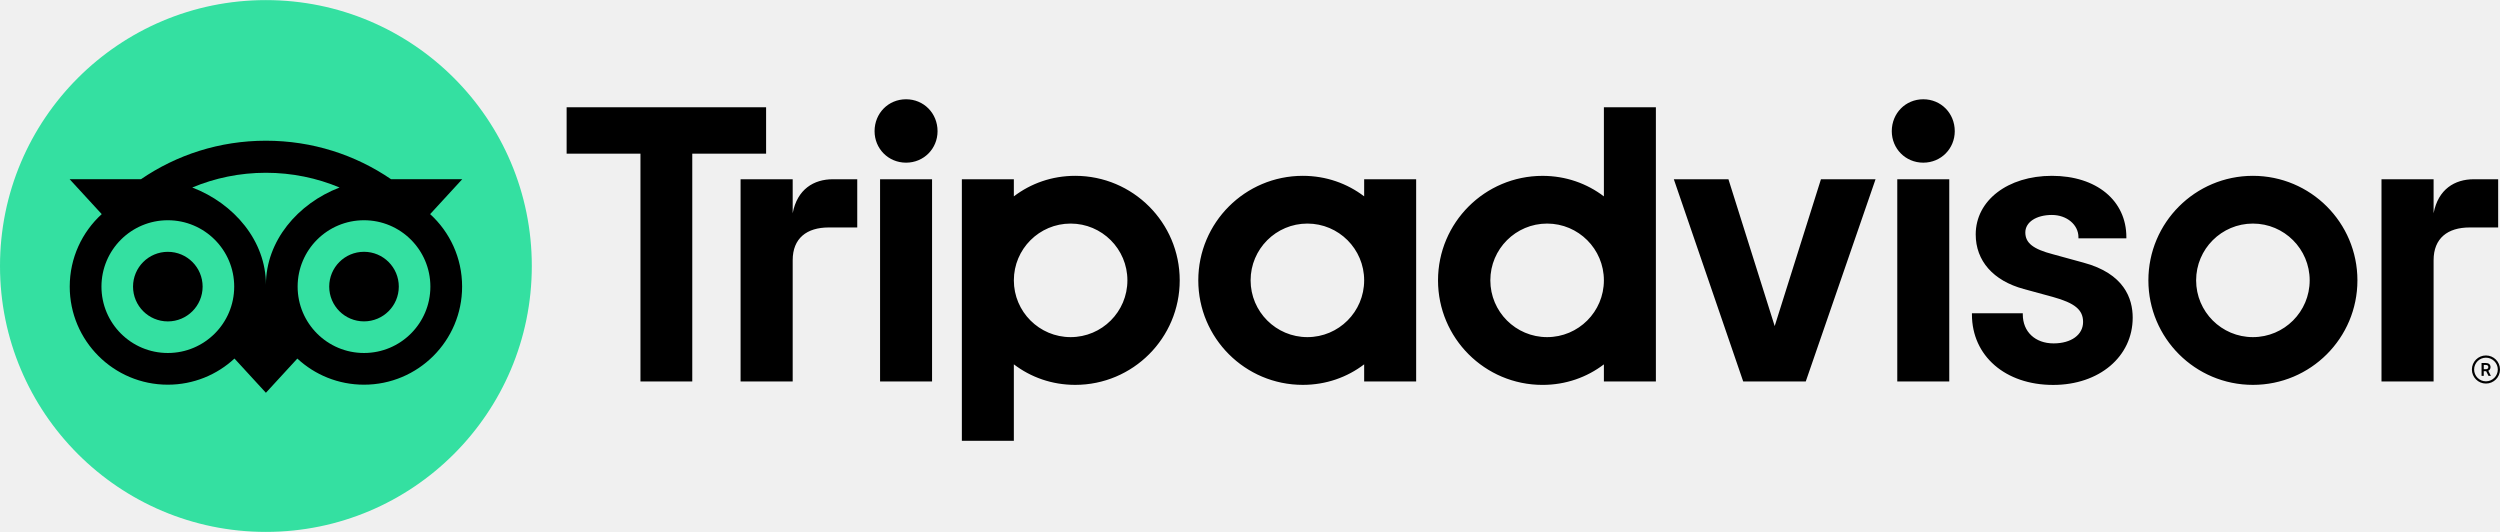
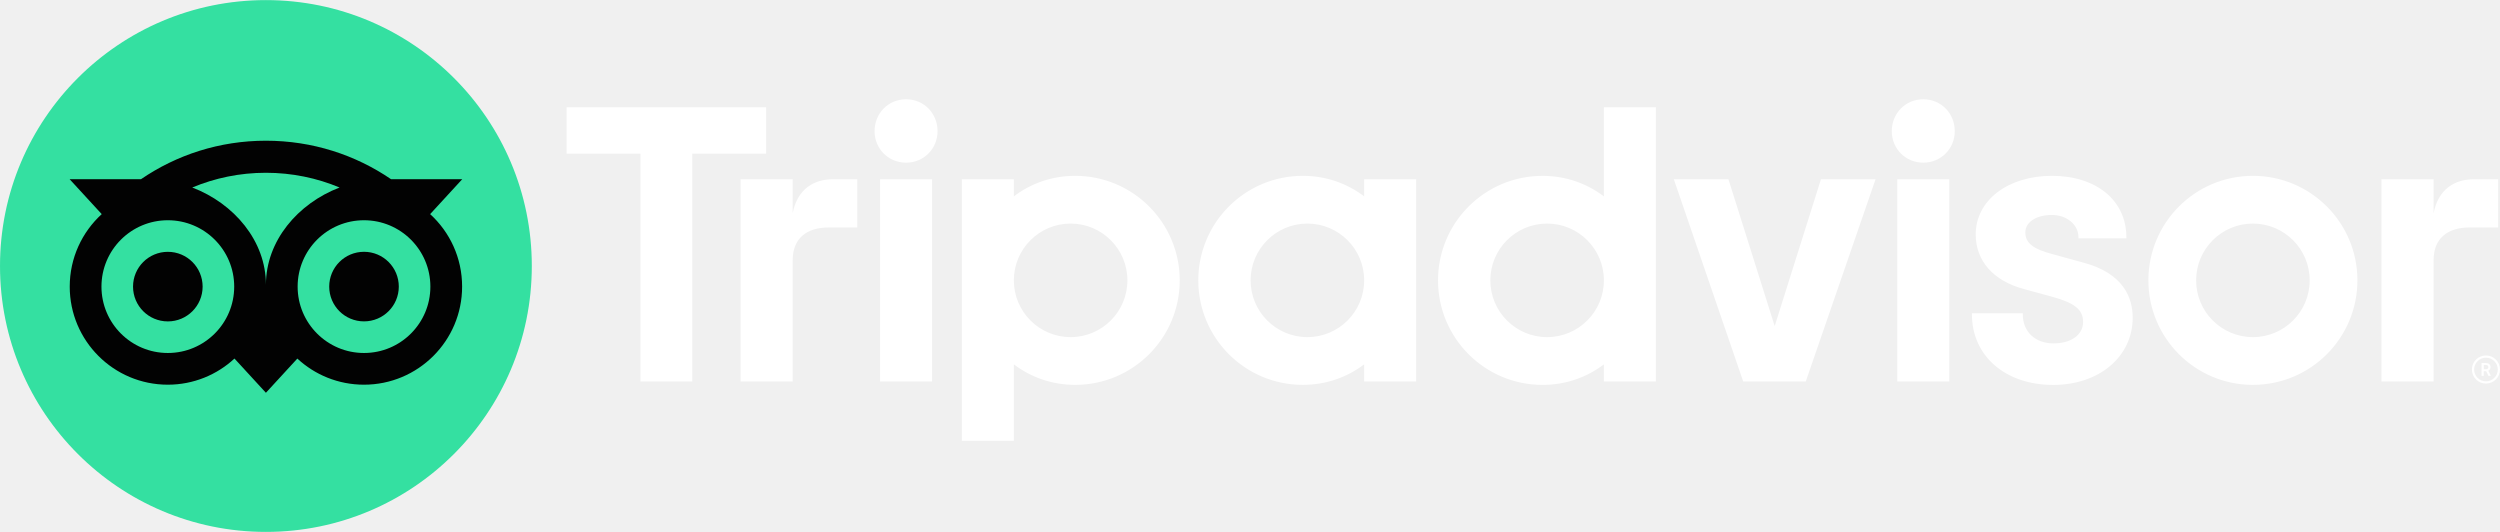
- <svg xmlns="http://www.w3.org/2000/svg" height="532" viewBox=".001 0 3354.111 713.496" width="2500">
-   <path d="m3335.258 476.767c-10.404 0-18.854 8.45-18.854 18.854s8.449 18.854 18.854 18.854c10.402 0 18.854-8.45 18.854-18.854-.001-10.404-8.452-18.854-18.854-18.854zm0 34.718c-8.77 0-15.865-7.136-15.865-15.864 0-8.77 7.135-15.864 15.865-15.864 8.77 0 15.904 7.135 15.904 15.864s-7.135 15.864-15.904 15.864zm6.138-19.093c0-3.428-2.432-5.461-6.02-5.461h-6.02v17.18h2.949v-6.218h3.229l3.109 6.218h3.189l-3.428-6.855c1.836-.838 2.992-2.513 2.992-4.864zm-6.138 2.83h-2.91v-5.699h2.91c1.992 0 3.188.996 3.188 2.83-.001 1.873-1.235 2.869-3.188 2.869zm-2271.75-209.266v-45.6h-69.914v271.288h69.914v-162.668c0-29.457 18.894-43.927 48.351-43.927h38.266v-64.692h-32.686c-25.59-.001-47.832 13.352-53.931 45.599zm152.107-152.903c-23.916 0-42.252 18.894-42.252 42.81 0 23.358 18.336 42.252 42.252 42.252s42.252-18.894 42.252-42.252c-.001-23.917-18.336-42.81-42.252-42.81zm-34.878 378.592h69.756v-271.289h-69.756zm402.029-135.645c0 77.448-62.779 140.229-140.228 140.229-31.251 0-59.591-10.244-82.312-27.544v102.601h-69.755v-350.93h69.755v22.959c22.721-17.299 51.061-27.543 82.312-27.543 77.449 0 140.228 62.78 140.228 140.228zm-70.193 0c0-42.052-34.12-76.173-76.173-76.173s-76.173 34.121-76.173 76.173c0 42.053 34.121 76.173 76.173 76.173 42.053 0 76.173-34.08 76.173-76.173zm1282.579-23.796-40.697-11.161c-26.785-6.976-37.189-15.187-37.189-29.337 0-13.792 14.668-23.438 35.635-23.438 19.971 0 35.635 13.074 35.635 29.815v1.554h64.295v-1.554c0-49.228-40.139-82.312-99.93-82.312-59.191 0-102.201 33.044-102.201 78.604 0 35.436 23.477 62.142 64.453 73.223l38.984 10.643c29.615 8.211 40.617 17.3 40.617 33.603 0 17.18-15.904 28.739-39.582 28.739-24.674 0-41.295-15.626-41.295-38.824v-1.555h-68.24v1.555c0 55.645 44.803 94.548 108.979 94.548 61.822 0 106.705-37.986 106.705-90.283-.001-25.67-11.481-59.231-66.169-73.82zm-964.933-111.848h69.754v271.288h-69.754v-22.96c-22.721 17.3-51.062 27.544-82.312 27.544-77.447 0-140.227-62.78-140.227-140.229s62.78-140.228 140.227-140.228c31.25 0 59.592 10.244 82.312 27.543zm0 135.644c0-42.092-34.121-76.173-76.174-76.173s-76.172 34.121-76.172 76.173c0 42.053 34.119 76.173 76.172 76.173 42.092 0 76.174-34.08 76.174-76.173zm321.631-232.185h69.756v367.869h-69.756v-22.96c-22.721 17.3-51.061 27.544-82.311 27.544-77.449 0-140.229-62.78-140.229-140.229s62.779-140.228 140.229-140.228c31.25 0 59.59 10.244 82.311 27.543zm0 232.185c0-42.052-34.121-76.173-76.174-76.173-42.051 0-76.172 34.121-76.172 76.173 0 42.053 34.08 76.173 76.172 76.173 42.053 0 76.174-34.08 76.174-76.173zm393.619 135.645h69.754v-271.289h-69.754zm34.877-378.592c-23.916 0-42.252 18.894-42.252 42.81 0 23.358 18.336 42.252 42.252 42.252s42.252-18.894 42.252-42.252c0-23.917-18.336-42.81-42.252-42.81zm582.476 242.947c0 77.448-62.779 140.229-140.229 140.229-77.447 0-140.227-62.78-140.227-140.229s62.779-140.228 140.227-140.228c77.45 0 140.229 62.78 140.229 140.228zm-64.054 0c0-42.052-34.121-76.173-76.174-76.173s-76.172 34.121-76.172 76.173c0 42.053 34.08 76.173 76.172 76.173 42.052 0 76.174-34.08 76.174-76.173zm-2070.975-232.185h-267.581v62.222h99.053v305.607h69.516v-305.607h99.053v-62.222zm1353.213 293.53-62.062-196.988h-73.264l93.074 271.288h83.945l93.631-271.288h-73.264zm884.017-151.389v-45.6h-69.914v271.288h69.914v-162.668c0-29.457 18.895-43.927 48.35-43.927h38.266v-64.692h-32.684c-25.592-.001-47.793 13.352-53.932 45.599z" />
-   <circle cx="356.749" cy="356.748" fill="#34e0a1" r="356.748" />
-   <path d="m577.095 287.152 43.049-46.836h-95.465c-47.792-32.646-105.51-51.659-167.931-51.659-62.342 0-119.899 19.054-167.612 51.659h-95.704l43.049 46.836c-26.387 24.075-42.929 58.754-42.929 97.259 0 72.665 58.914 131.578 131.579 131.578 34.519 0 65.968-13.313 89.446-35.077l42.172 45.919 42.172-45.879c23.478 21.764 54.887 35.037 89.406 35.037 72.665 0 131.658-58.913 131.658-131.578.039-38.545-16.502-73.223-42.89-97.259zm-351.925 186.306c-49.188 0-89.047-39.859-89.047-89.047s39.86-89.048 89.047-89.048 89.047 39.86 89.047 89.048-39.86 89.047-89.047 89.047zm131.618-91.638c0-58.595-42.61-108.898-98.853-130.383 30.413-12.716 63.776-19.771 98.813-19.771s68.439 7.055 98.853 19.771c-56.202 21.525-98.813 71.789-98.813 130.383zm131.579 91.638c-49.188 0-89.048-39.859-89.048-89.047s39.86-89.048 89.048-89.048 89.047 39.86 89.047 89.048-39.86 89.047-89.047 89.047zm0-135.764c-25.79 0-46.677 20.887-46.677 46.677 0 25.789 20.887 46.676 46.677 46.676 25.789 0 46.676-20.887 46.676-46.676-.001-25.75-20.887-46.677-46.676-46.677zm-216.521 46.717c0 25.789-20.887 46.676-46.676 46.676s-46.676-20.887-46.676-46.676c0-25.79 20.887-46.677 46.676-46.677 25.789-.04 46.676 20.887 46.676 46.677z" />
+ <svg xmlns="http://www.w3.org/2000/svg" version="1.1" id="Layer_1" x="0px" y="0px" width="2500px" height="532px" viewBox="0 0 2500 532" enable-background="new 0 0 2500 532" xml:space="preserve">
+   <path fill="#FFFFFF" d="M2485.948,355.457c-7.754,0-14.053,6.298-14.053,14.053c0,7.754,6.298,14.053,14.053,14.053  c7.754,0,14.053-6.299,14.053-14.053C2500,361.755,2493.701,355.457,2485.948,355.457L2485.948,355.457z M2485.948,381.334  c-6.537,0-11.824-5.318-11.824-11.824c0-6.537,5.317-11.824,11.824-11.824c6.537,0,11.854,5.318,11.854,11.824  S2492.484,381.334,2485.948,381.334z M2490.523,367.104c0-2.556-1.813-4.071-4.487-4.071h-4.486v12.806h2.197v-4.635h2.407  l2.317,4.635h2.377l-2.556-5.109C2489.66,370.104,2490.523,368.855,2490.523,367.104L2490.523,367.104z M2485.948,369.212h-2.169  v-4.247h2.169c1.484,0,2.377,0.742,2.377,2.109C2488.323,368.47,2487.404,369.212,2485.948,369.212L2485.948,369.212z   M792.69,213.235v-33.988h-52.11v202.206h52.11V260.207c0-21.956,14.083-32.741,36.039-32.741h28.521v-48.218h-24.362  C813.814,179.247,797.236,189.199,792.69,213.235L792.69,213.235z M906.064,99.268c-17.826,0-31.493,14.083-31.493,31.909  c0,17.41,13.667,31.493,31.493,31.493c17.825,0,31.492-14.083,31.492-31.493C937.555,113.35,923.889,99.268,906.064,99.268z   M880.067,381.453h51.993V179.247h-51.993V381.453z M1179.721,280.35c0,57.727-46.793,104.52-104.52,104.52  c-23.293,0-44.416-7.635-61.352-20.529v76.474h-51.992V179.247h51.992v17.112c16.935-12.894,38.059-20.529,61.352-20.529  C1132.928,175.83,1179.721,222.624,1179.721,280.35z M1127.403,280.35c0-31.344-25.432-56.776-56.776-56.776  s-56.775,25.432-56.775,56.776s25.432,56.775,56.775,56.775C1101.971,337.125,1127.403,311.724,1127.403,280.35z M2083.377,262.613  l-30.334-8.319c-19.964-5.2-27.719-11.32-27.719-21.867c0-10.28,10.934-17.47,26.561-17.47c14.886,0,26.562,9.745,26.562,22.223  v1.159h47.922v-1.159c0-36.692-29.917-61.352-74.483-61.352c-44.117,0-76.176,24.63-76.176,58.588  c0,26.413,17.499,46.317,48.041,54.577l29.057,7.933c22.073,6.12,30.273,12.896,30.273,25.046c0,12.806-11.854,21.422-29.502,21.422  c-18.392,0-30.779-11.647-30.779-28.938v-1.159h-50.863v1.159c0,41.476,33.395,70.472,81.228,70.472  c46.079,0,79.533-28.313,79.533-67.293C2132.696,298.502,2124.139,273.487,2083.377,262.613z M1364.16,179.247h51.992v202.205  h-51.992v-17.113c-16.935,12.896-38.059,20.53-61.352,20.53c-57.725,0-104.519-46.793-104.519-104.521  c0-57.727,46.794-104.52,104.519-104.52c23.293,0,44.418,7.636,61.352,20.529V179.247z M1364.16,280.35  c0-31.374-25.432-56.776-56.776-56.776c-31.344,0-56.774,25.432-56.774,56.776s25.431,56.775,56.774,56.775  C1338.758,337.125,1364.16,311.724,1364.16,280.35z M1603.89,107.29h51.993v274.193h-51.993v-17.113  c-16.936,12.895-38.059,20.529-61.351,20.529c-57.728,0-104.521-46.793-104.521-104.52c0-57.727,46.792-104.52,104.521-104.52  c23.292,0,44.415,7.635,61.351,20.529V107.29z M1603.89,280.35c0-31.344-25.433-56.776-56.776-56.776s-56.775,25.432-56.775,56.776  s25.401,56.775,56.775,56.775C1578.457,337.125,1603.89,311.724,1603.89,280.35z M1897.276,381.453h51.991V179.247h-51.991V381.453z   M1923.271,99.268c-17.826,0-31.492,14.083-31.492,31.909c0,17.41,13.666,31.493,31.492,31.493s31.493-14.083,31.493-31.493  C1954.764,113.35,1941.097,99.268,1923.271,99.268z M2357.422,280.35c0,57.727-46.793,104.52-104.521,104.52  c-57.726,0-104.519-46.793-104.519-104.52c0-57.727,46.792-104.52,104.519-104.52C2310.629,175.83,2357.422,222.624,2357.422,280.35  z M2309.679,280.35c0-31.344-25.433-56.776-56.776-56.776c-31.345,0-56.775,25.432-56.775,56.776s25.401,56.775,56.775,56.775  C2284.246,337.125,2309.679,311.724,2309.679,280.35z M766.07,107.29H566.627v46.377h73.829v227.785h51.814V153.667H766.1V107.29  H766.07z M1774.692,326.073l-46.258-146.826h-54.607l69.373,202.206h62.568l69.789-202.206h-54.607L1774.692,326.073z   M2433.598,213.235v-33.988h-52.111v202.206h52.111V260.207c0-21.956,14.083-32.741,36.038-32.741h28.521v-48.218h-24.361  C2454.721,179.247,2438.174,189.199,2433.598,213.235L2433.598,213.235z" />
+   <circle fill="#34E0A1" cx="265.905" cy="266" r="265.903" />
+   <path fill="#020202" d="M430.14,214.126l32.087-34.91h-71.155c-35.622-24.333-78.643-38.504-125.168-38.504  c-46.467,0-89.367,14.202-124.93,38.504H69.64l32.087,34.91c-19.668,17.944-31.997,43.792-31.997,72.493  c0,54.16,43.911,98.072,98.073,98.072c25.729,0,49.169-9.924,66.668-26.145l31.434,34.225l31.433-34.195  c17.5,16.222,40.91,26.115,66.64,26.115c54.161,0,98.132-43.912,98.132-98.072C462.137,257.889,449.809,232.042,430.14,214.126z   M167.831,352.99c-36.662,0-66.371-29.709-66.371-66.371c0-36.663,29.71-66.373,66.371-66.373c36.662,0,66.372,29.709,66.372,66.373  C234.203,323.281,204.493,352.99,167.831,352.99z M265.934,284.688c0-43.674-31.76-81.167-73.681-97.182  c22.668-9.478,47.535-14.736,73.65-14.736s51.011,5.259,73.681,14.736C297.694,203.55,265.934,241.014,265.934,284.688z   M364.006,352.99c-36.662,0-66.372-29.709-66.372-66.371c0-36.663,29.71-66.373,66.372-66.373s66.372,29.709,66.372,66.373  C430.378,323.281,400.668,352.99,364.006,352.99z M364.006,251.798c-19.223,0-34.791,15.568-34.791,34.791  c0,19.222,15.568,34.79,34.791,34.79c19.222,0,34.79-15.568,34.79-34.79C398.795,267.396,383.228,251.798,364.006,251.798  L364.006,251.798z M202.621,286.619c0,19.222-15.567,34.79-34.79,34.79c-19.222,0-34.79-15.568-34.79-34.79  c0-19.223,15.568-34.791,34.79-34.791C187.054,251.798,202.621,267.396,202.621,286.619z" />
</svg>
